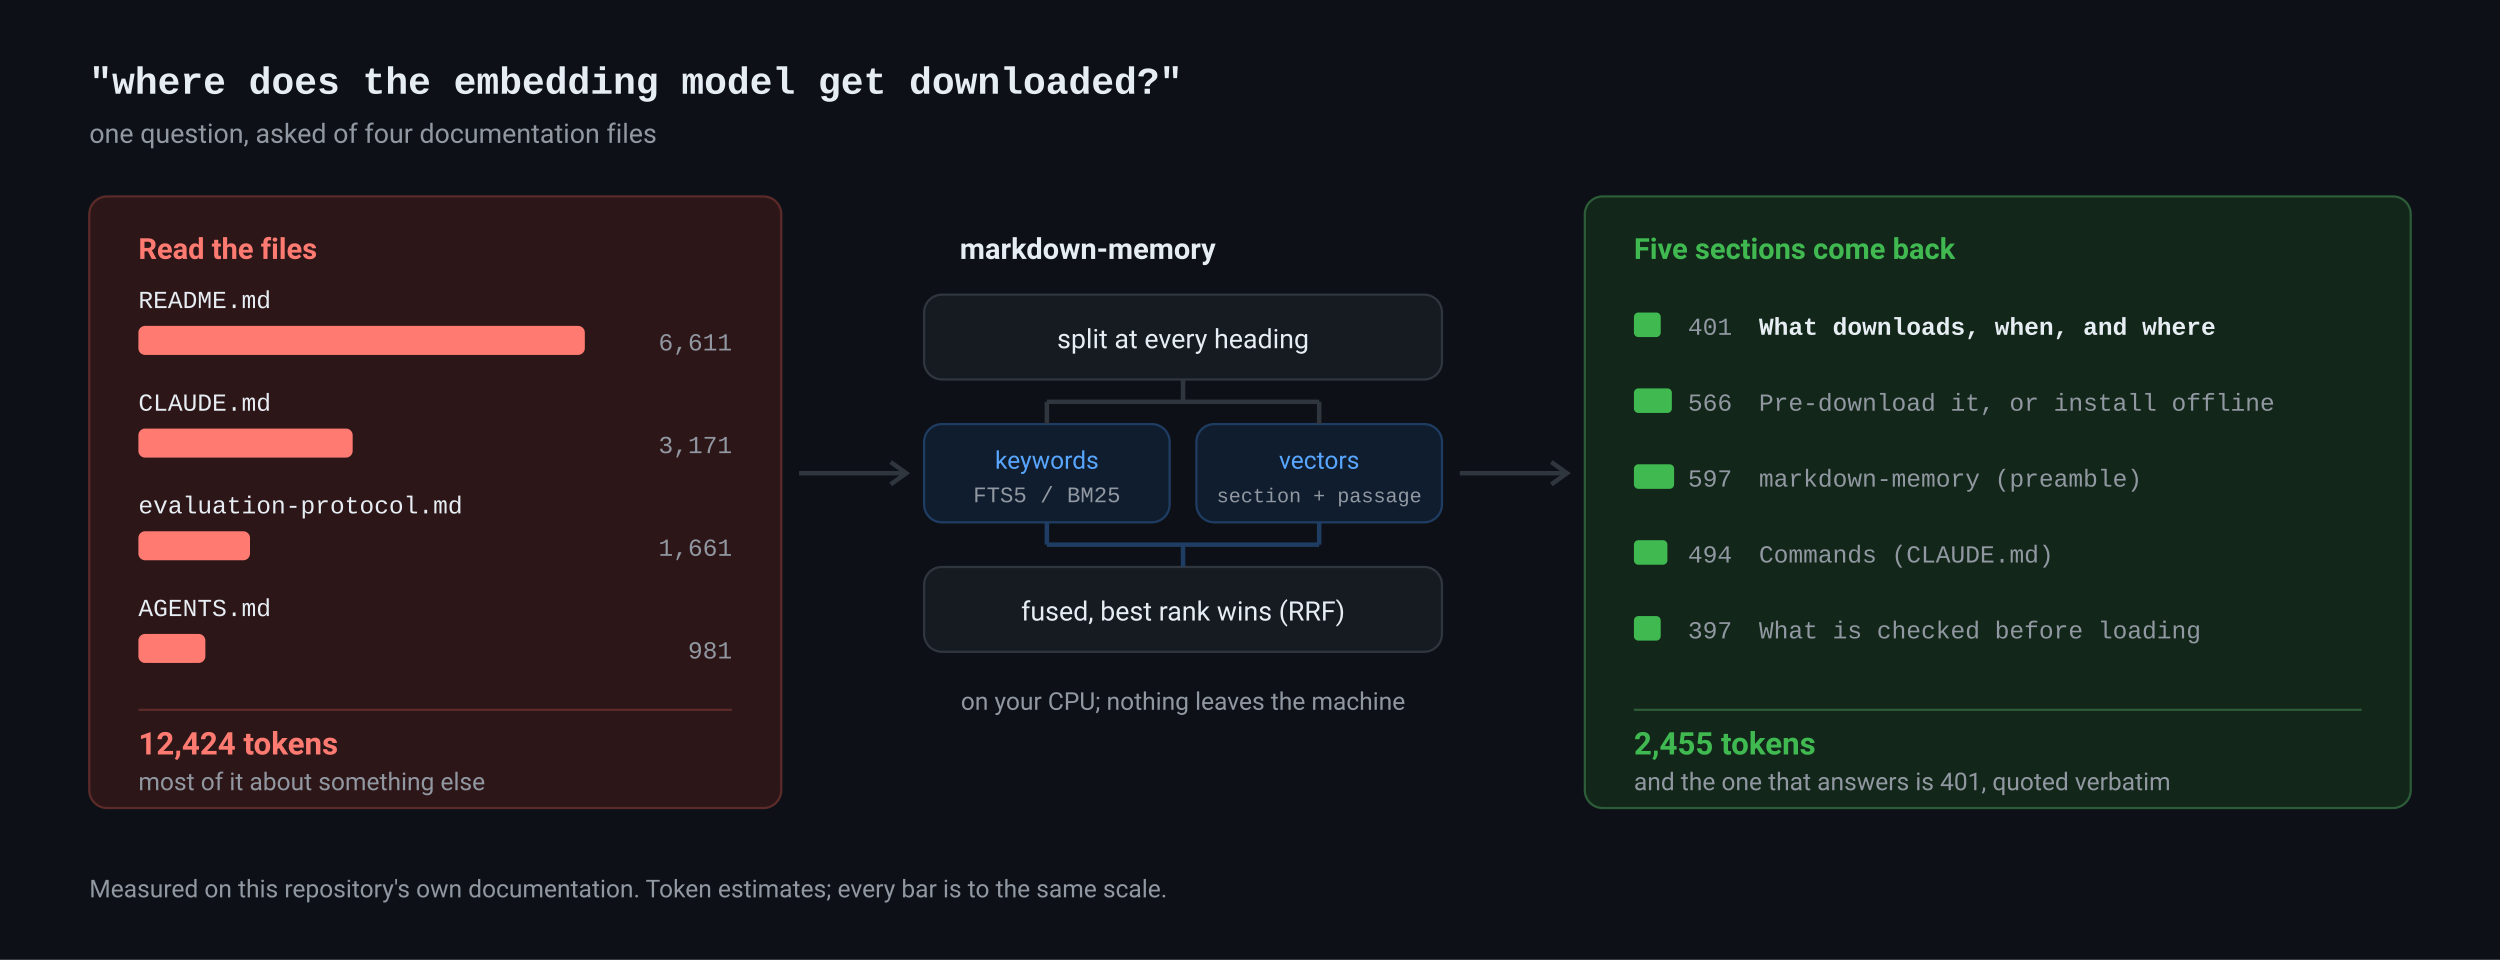
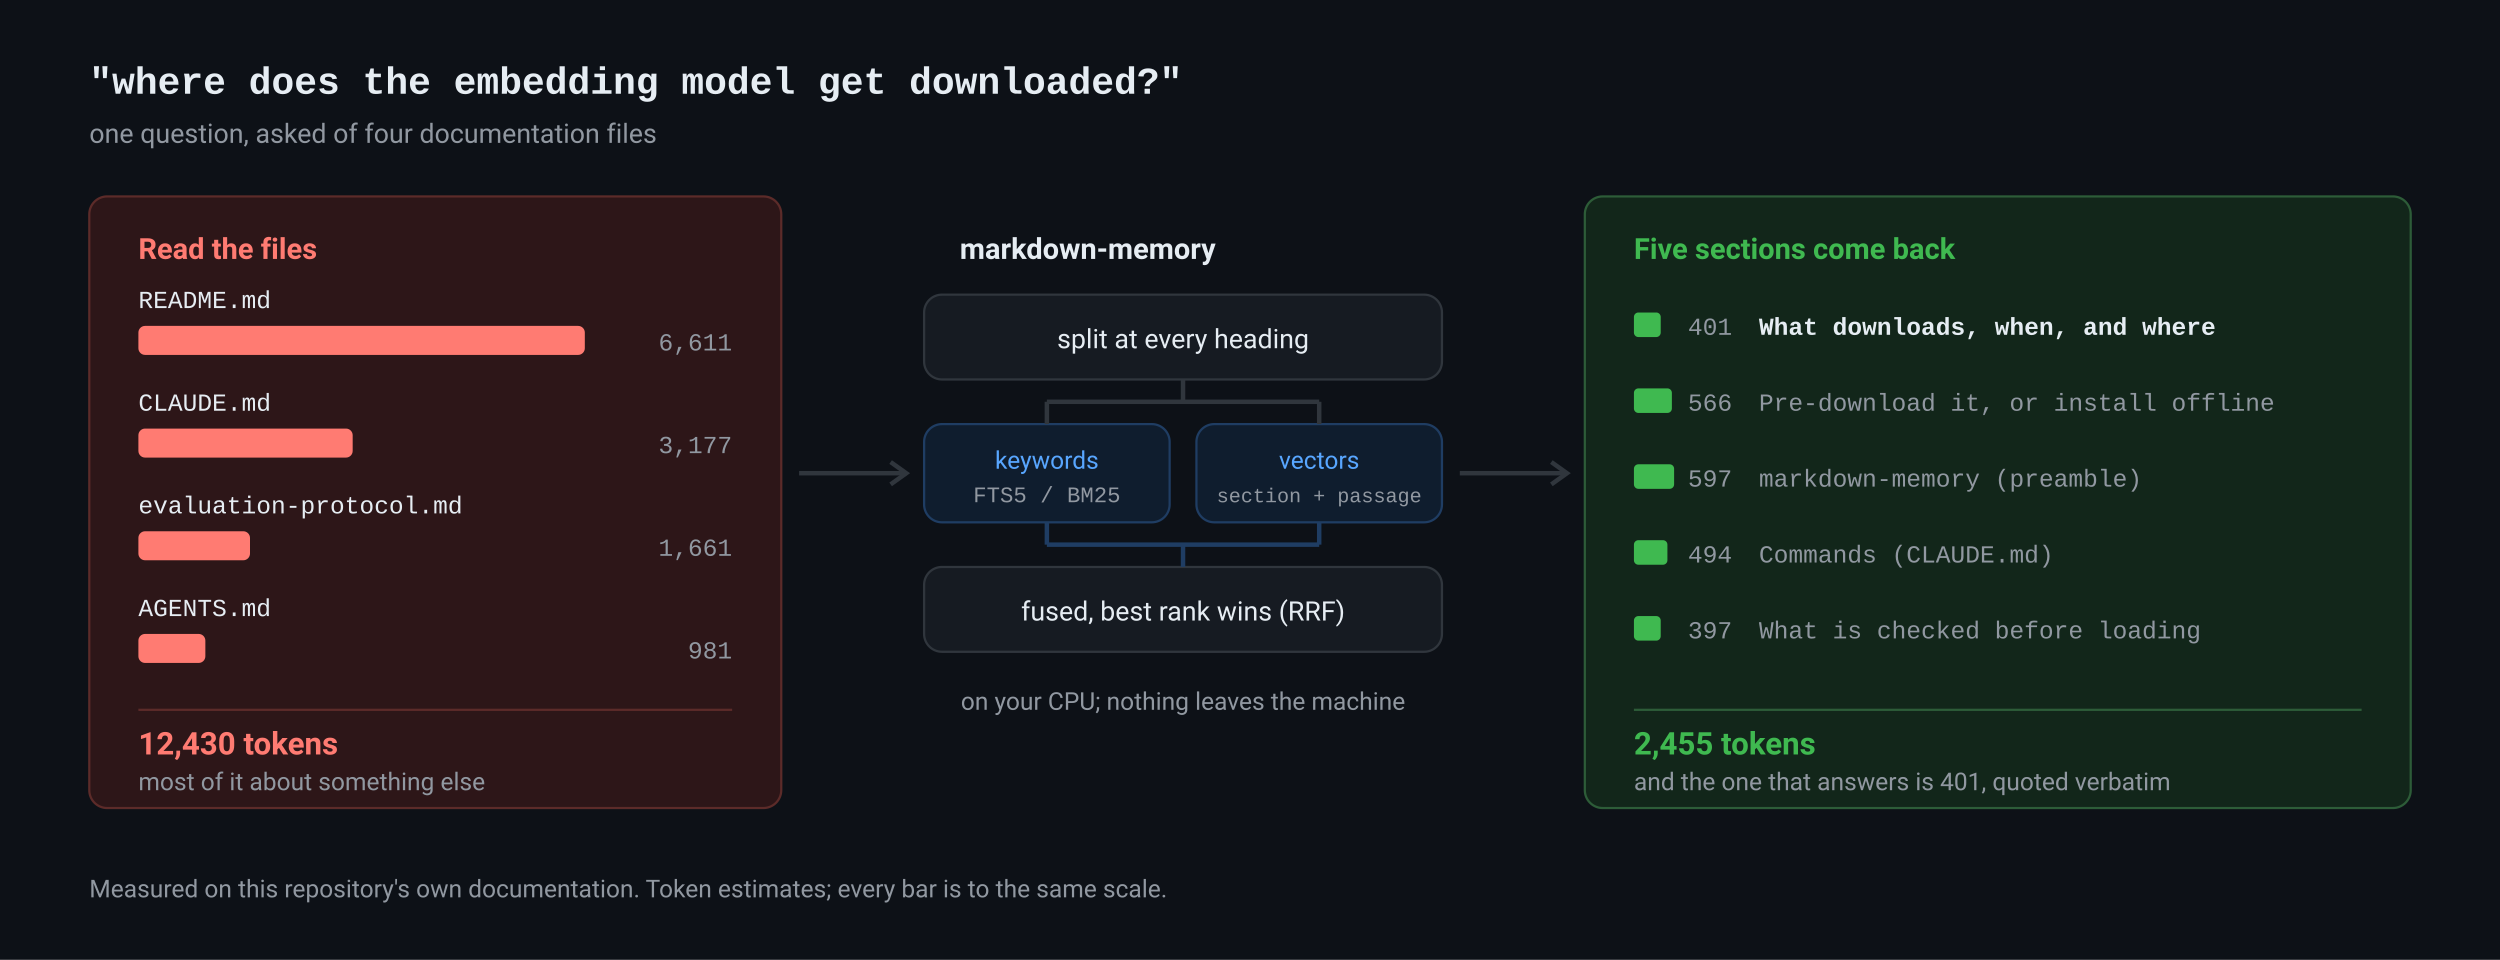
- <svg xmlns="http://www.w3.org/2000/svg" viewBox="0 0 1120 430" width="1120" height="430" role="img" aria-label="One question: reading four whole files costs 12,424 tokens; markdown-memory returns five sections totalling 2,455, and the one that answers is 401 tokens.">
+ <svg xmlns="http://www.w3.org/2000/svg" viewBox="0 0 1120 430" width="1120" height="430" role="img" aria-label="One question: reading four whole files costs 12,430 tokens; markdown-memory returns five sections totalling 2,455, and the one that answers is 401 tokens.">
  <rect width="1120" height="430" fill="#0d1117" />
  <text x="40" y="42" font-family="ui-monospace,SFMono-Regular,Menlo,Consolas,'Liberation Mono',monospace" font-size="17" font-weight="600" fill="#e6edf3" text-anchor="start">"where does the embedding model get downloaded?"</text>
  <text x="40" y="64" font-family="ui-sans-serif,-apple-system,BlinkMacSystemFont,'Segoe UI',Roboto,'Helvetica Neue',Arial,sans-serif" font-size="12" font-weight="400" fill="#9198a1" text-anchor="start">one question, asked of four documentation files</text>
  <rect x="40" y="88" width="310" height="274" rx="8" fill="#2d1618" stroke="#5c2b29" stroke-width="1" />
  <text x="62" y="116" font-family="ui-sans-serif,-apple-system,BlinkMacSystemFont,'Segoe UI',Roboto,'Helvetica Neue',Arial,sans-serif" font-size="13" font-weight="600" fill="#ff7b72" text-anchor="start">Read the files</text>
  <text x="62" y="138" font-family="ui-monospace,SFMono-Regular,Menlo,Consolas,'Liberation Mono',monospace" font-size="11" font-weight="400" fill="#e6edf3" text-anchor="start">README.md</text>
  <rect x="62" y="146" width="200" height="13" rx="3" fill="#ff7b72" stroke="none" stroke-width="1" />
  <text x="328" y="157" font-family="ui-monospace,SFMono-Regular,Menlo,Consolas,'Liberation Mono',monospace" font-size="11" font-weight="400" fill="#9198a1" text-anchor="end">6,611</text>
  <text x="62" y="184" font-family="ui-monospace,SFMono-Regular,Menlo,Consolas,'Liberation Mono',monospace" font-size="11" font-weight="400" fill="#e6edf3" text-anchor="start">CLAUDE.md</text>
  <rect x="62" y="192" width="96" height="13" rx="3" fill="#ff7b72" stroke="none" stroke-width="1" />
-   <text x="328" y="203" font-family="ui-monospace,SFMono-Regular,Menlo,Consolas,'Liberation Mono',monospace" font-size="11" font-weight="400" fill="#9198a1" text-anchor="end">3,171</text>
+   <text x="328" y="203" font-family="ui-monospace,SFMono-Regular,Menlo,Consolas,'Liberation Mono',monospace" font-size="11" font-weight="400" fill="#9198a1" text-anchor="end">3,177</text>
  <text x="62" y="230" font-family="ui-monospace,SFMono-Regular,Menlo,Consolas,'Liberation Mono',monospace" font-size="11" font-weight="400" fill="#e6edf3" text-anchor="start">evaluation-protocol.md</text>
  <rect x="62" y="238" width="50" height="13" rx="3" fill="#ff7b72" stroke="none" stroke-width="1" />
  <text x="328" y="249" font-family="ui-monospace,SFMono-Regular,Menlo,Consolas,'Liberation Mono',monospace" font-size="11" font-weight="400" fill="#9198a1" text-anchor="end">1,661</text>
  <text x="62" y="276" font-family="ui-monospace,SFMono-Regular,Menlo,Consolas,'Liberation Mono',monospace" font-size="11" font-weight="400" fill="#e6edf3" text-anchor="start">AGENTS.md</text>
  <rect x="62" y="284" width="30" height="13" rx="3" fill="#ff7b72" stroke="none" stroke-width="1" />
  <text x="328" y="295" font-family="ui-monospace,SFMono-Regular,Menlo,Consolas,'Liberation Mono',monospace" font-size="11" font-weight="400" fill="#9198a1" text-anchor="end">981</text>
  <path d="M62 318 L328 318" stroke="#5c2b29" stroke-width="1" />
-   <text x="62" y="338" font-family="ui-sans-serif,-apple-system,BlinkMacSystemFont,'Segoe UI',Roboto,'Helvetica Neue',Arial,sans-serif" font-size="14" font-weight="600" fill="#ff7b72" text-anchor="start">12,424 tokens</text>
+   <text x="62" y="338" font-family="ui-sans-serif,-apple-system,BlinkMacSystemFont,'Segoe UI',Roboto,'Helvetica Neue',Arial,sans-serif" font-size="14" font-weight="600" fill="#ff7b72" text-anchor="start">12,430 tokens</text>
  <text x="62" y="354" font-family="ui-sans-serif,-apple-system,BlinkMacSystemFont,'Segoe UI',Roboto,'Helvetica Neue',Arial,sans-serif" font-size="11" font-weight="400" fill="#9198a1" text-anchor="start">most of it about something else</text>
  <text x="430" y="116" font-family="ui-sans-serif,-apple-system,BlinkMacSystemFont,'Segoe UI',Roboto,'Helvetica Neue',Arial,sans-serif" font-size="13" font-weight="600" fill="#e6edf3" text-anchor="start">markdown-memory</text>
  <rect x="414" y="132" width="232" height="38" rx="8" fill="#161b22" stroke="#30363d" stroke-width="1" />
  <text x="530" y="156" font-family="ui-sans-serif,-apple-system,BlinkMacSystemFont,'Segoe UI',Roboto,'Helvetica Neue',Arial,sans-serif" font-size="12" font-weight="400" fill="#e6edf3" text-anchor="middle">split at every heading</text>
  <rect x="414" y="190" width="110" height="44" rx="8" fill="#0f1d2e" stroke="#1f3d63" stroke-width="1" />
  <text x="469" y="210" font-family="ui-sans-serif,-apple-system,BlinkMacSystemFont,'Segoe UI',Roboto,'Helvetica Neue',Arial,sans-serif" font-size="11" font-weight="400" fill="#58a6ff" text-anchor="middle">keywords</text>
  <text x="469" y="225" font-family="ui-monospace,SFMono-Regular,Menlo,Consolas,'Liberation Mono',monospace" font-size="10" font-weight="400" fill="#9198a1" text-anchor="middle">FTS5 / BM25</text>
  <rect x="536" y="190" width="110" height="44" rx="8" fill="#0f1d2e" stroke="#1f3d63" stroke-width="1" />
  <text x="591" y="210" font-family="ui-sans-serif,-apple-system,BlinkMacSystemFont,'Segoe UI',Roboto,'Helvetica Neue',Arial,sans-serif" font-size="11" font-weight="400" fill="#58a6ff" text-anchor="middle">vectors</text>
  <text x="591" y="225" font-family="ui-monospace,SFMono-Regular,Menlo,Consolas,'Liberation Mono',monospace" font-size="9" font-weight="400" fill="#9198a1" text-anchor="middle">section + passage</text>
  <rect x="414" y="254" width="232" height="38" rx="8" fill="#161b22" stroke="#30363d" stroke-width="1" />
  <text x="530" y="278" font-family="ui-sans-serif,-apple-system,BlinkMacSystemFont,'Segoe UI',Roboto,'Helvetica Neue',Arial,sans-serif" font-size="12" font-weight="400" fill="#e6edf3" text-anchor="middle">fused, best rank wins (RRF)</text>
  <path d="M530 170 L530 180 M469 180 L591 180 M469 180 L469 190 M591 180 L591 190" stroke="#30363d" stroke-width="2" fill="none" />
  <path d="M469 234 L469 244 M591 234 L591 244 M469 244 L591 244 M530 244 L530 254" stroke="#1f3d63" stroke-width="2" fill="none" />
  <text x="530" y="318" font-family="ui-sans-serif,-apple-system,BlinkMacSystemFont,'Segoe UI',Roboto,'Helvetica Neue',Arial,sans-serif" font-size="11" font-weight="400" fill="#9198a1" text-anchor="middle">on your CPU; nothing leaves the machine</text>
  <path d="M358 212 L406 212" stroke="#30363d" stroke-width="2" fill="none" />
  <path d="M399 207 L406 212 L399 217" fill="none" stroke="#30363d" stroke-width="2" />
  <path d="M654 212 L702 212" stroke="#30363d" stroke-width="2" fill="none" />
  <path d="M695 207 L702 212 L695 217" fill="none" stroke="#30363d" stroke-width="2" />
  <rect x="710" y="88" width="370" height="274" rx="8" fill="#12261a" stroke="#2d5c38" stroke-width="1" />
  <text x="732" y="116" font-family="ui-sans-serif,-apple-system,BlinkMacSystemFont,'Segoe UI',Roboto,'Helvetica Neue',Arial,sans-serif" font-size="13" font-weight="600" fill="#3fb950" text-anchor="start">Five sections come back</text>
  <rect x="732" y="140" width="12" height="11" rx="2" fill="#3fb950" stroke="none" stroke-width="1" />
  <text x="776" y="150" font-family="ui-monospace,SFMono-Regular,Menlo,Consolas,'Liberation Mono',monospace" font-size="11" font-weight="400" fill="#9198a1" text-anchor="end">401</text>
  <text x="788" y="150" font-family="ui-monospace,SFMono-Regular,Menlo,Consolas,'Liberation Mono',monospace" font-size="11" font-weight="600" fill="#e6edf3" text-anchor="start">What downloads, when, and where</text>
  <rect x="732" y="174" width="17" height="11" rx="2" fill="#3fb950" stroke="none" stroke-width="1" />
  <text x="776" y="184" font-family="ui-monospace,SFMono-Regular,Menlo,Consolas,'Liberation Mono',monospace" font-size="11" font-weight="400" fill="#9198a1" text-anchor="end">566</text>
  <text x="788" y="184" font-family="ui-monospace,SFMono-Regular,Menlo,Consolas,'Liberation Mono',monospace" font-size="11" font-weight="400" fill="#9198a1" text-anchor="start">Pre-download it, or install offline</text>
  <rect x="732" y="208" width="18" height="11" rx="2" fill="#3fb950" stroke="none" stroke-width="1" />
  <text x="776" y="218" font-family="ui-monospace,SFMono-Regular,Menlo,Consolas,'Liberation Mono',monospace" font-size="11" font-weight="400" fill="#9198a1" text-anchor="end">597</text>
  <text x="788" y="218" font-family="ui-monospace,SFMono-Regular,Menlo,Consolas,'Liberation Mono',monospace" font-size="11" font-weight="400" fill="#9198a1" text-anchor="start">markdown-memory  (preamble)</text>
  <rect x="732" y="242" width="15" height="11" rx="2" fill="#3fb950" stroke="none" stroke-width="1" />
  <text x="776" y="252" font-family="ui-monospace,SFMono-Regular,Menlo,Consolas,'Liberation Mono',monospace" font-size="11" font-weight="400" fill="#9198a1" text-anchor="end">494</text>
  <text x="788" y="252" font-family="ui-monospace,SFMono-Regular,Menlo,Consolas,'Liberation Mono',monospace" font-size="11" font-weight="400" fill="#9198a1" text-anchor="start">Commands  (CLAUDE.md)</text>
  <rect x="732" y="276" width="12" height="11" rx="2" fill="#3fb950" stroke="none" stroke-width="1" />
  <text x="776" y="286" font-family="ui-monospace,SFMono-Regular,Menlo,Consolas,'Liberation Mono',monospace" font-size="11" font-weight="400" fill="#9198a1" text-anchor="end">397</text>
  <text x="788" y="286" font-family="ui-monospace,SFMono-Regular,Menlo,Consolas,'Liberation Mono',monospace" font-size="11" font-weight="400" fill="#9198a1" text-anchor="start">What is checked before loading</text>
  <path d="M732 318 L1058 318" stroke="#2d5c38" stroke-width="1" />
  <text x="732" y="338" font-family="ui-sans-serif,-apple-system,BlinkMacSystemFont,'Segoe UI',Roboto,'Helvetica Neue',Arial,sans-serif" font-size="14" font-weight="600" fill="#3fb950" text-anchor="start">2,455 tokens</text>
  <text x="732" y="354" font-family="ui-sans-serif,-apple-system,BlinkMacSystemFont,'Segoe UI',Roboto,'Helvetica Neue',Arial,sans-serif" font-size="11" font-weight="400" fill="#9198a1" text-anchor="start">and the one that answers is 401, quoted verbatim</text>
  <text x="40" y="402" font-family="ui-sans-serif,-apple-system,BlinkMacSystemFont,'Segoe UI',Roboto,'Helvetica Neue',Arial,sans-serif" font-size="11" font-weight="400" fill="#9198a1" text-anchor="start">Measured on this repository's own documentation. Token estimates; every bar is to the same scale.</text>
</svg>
